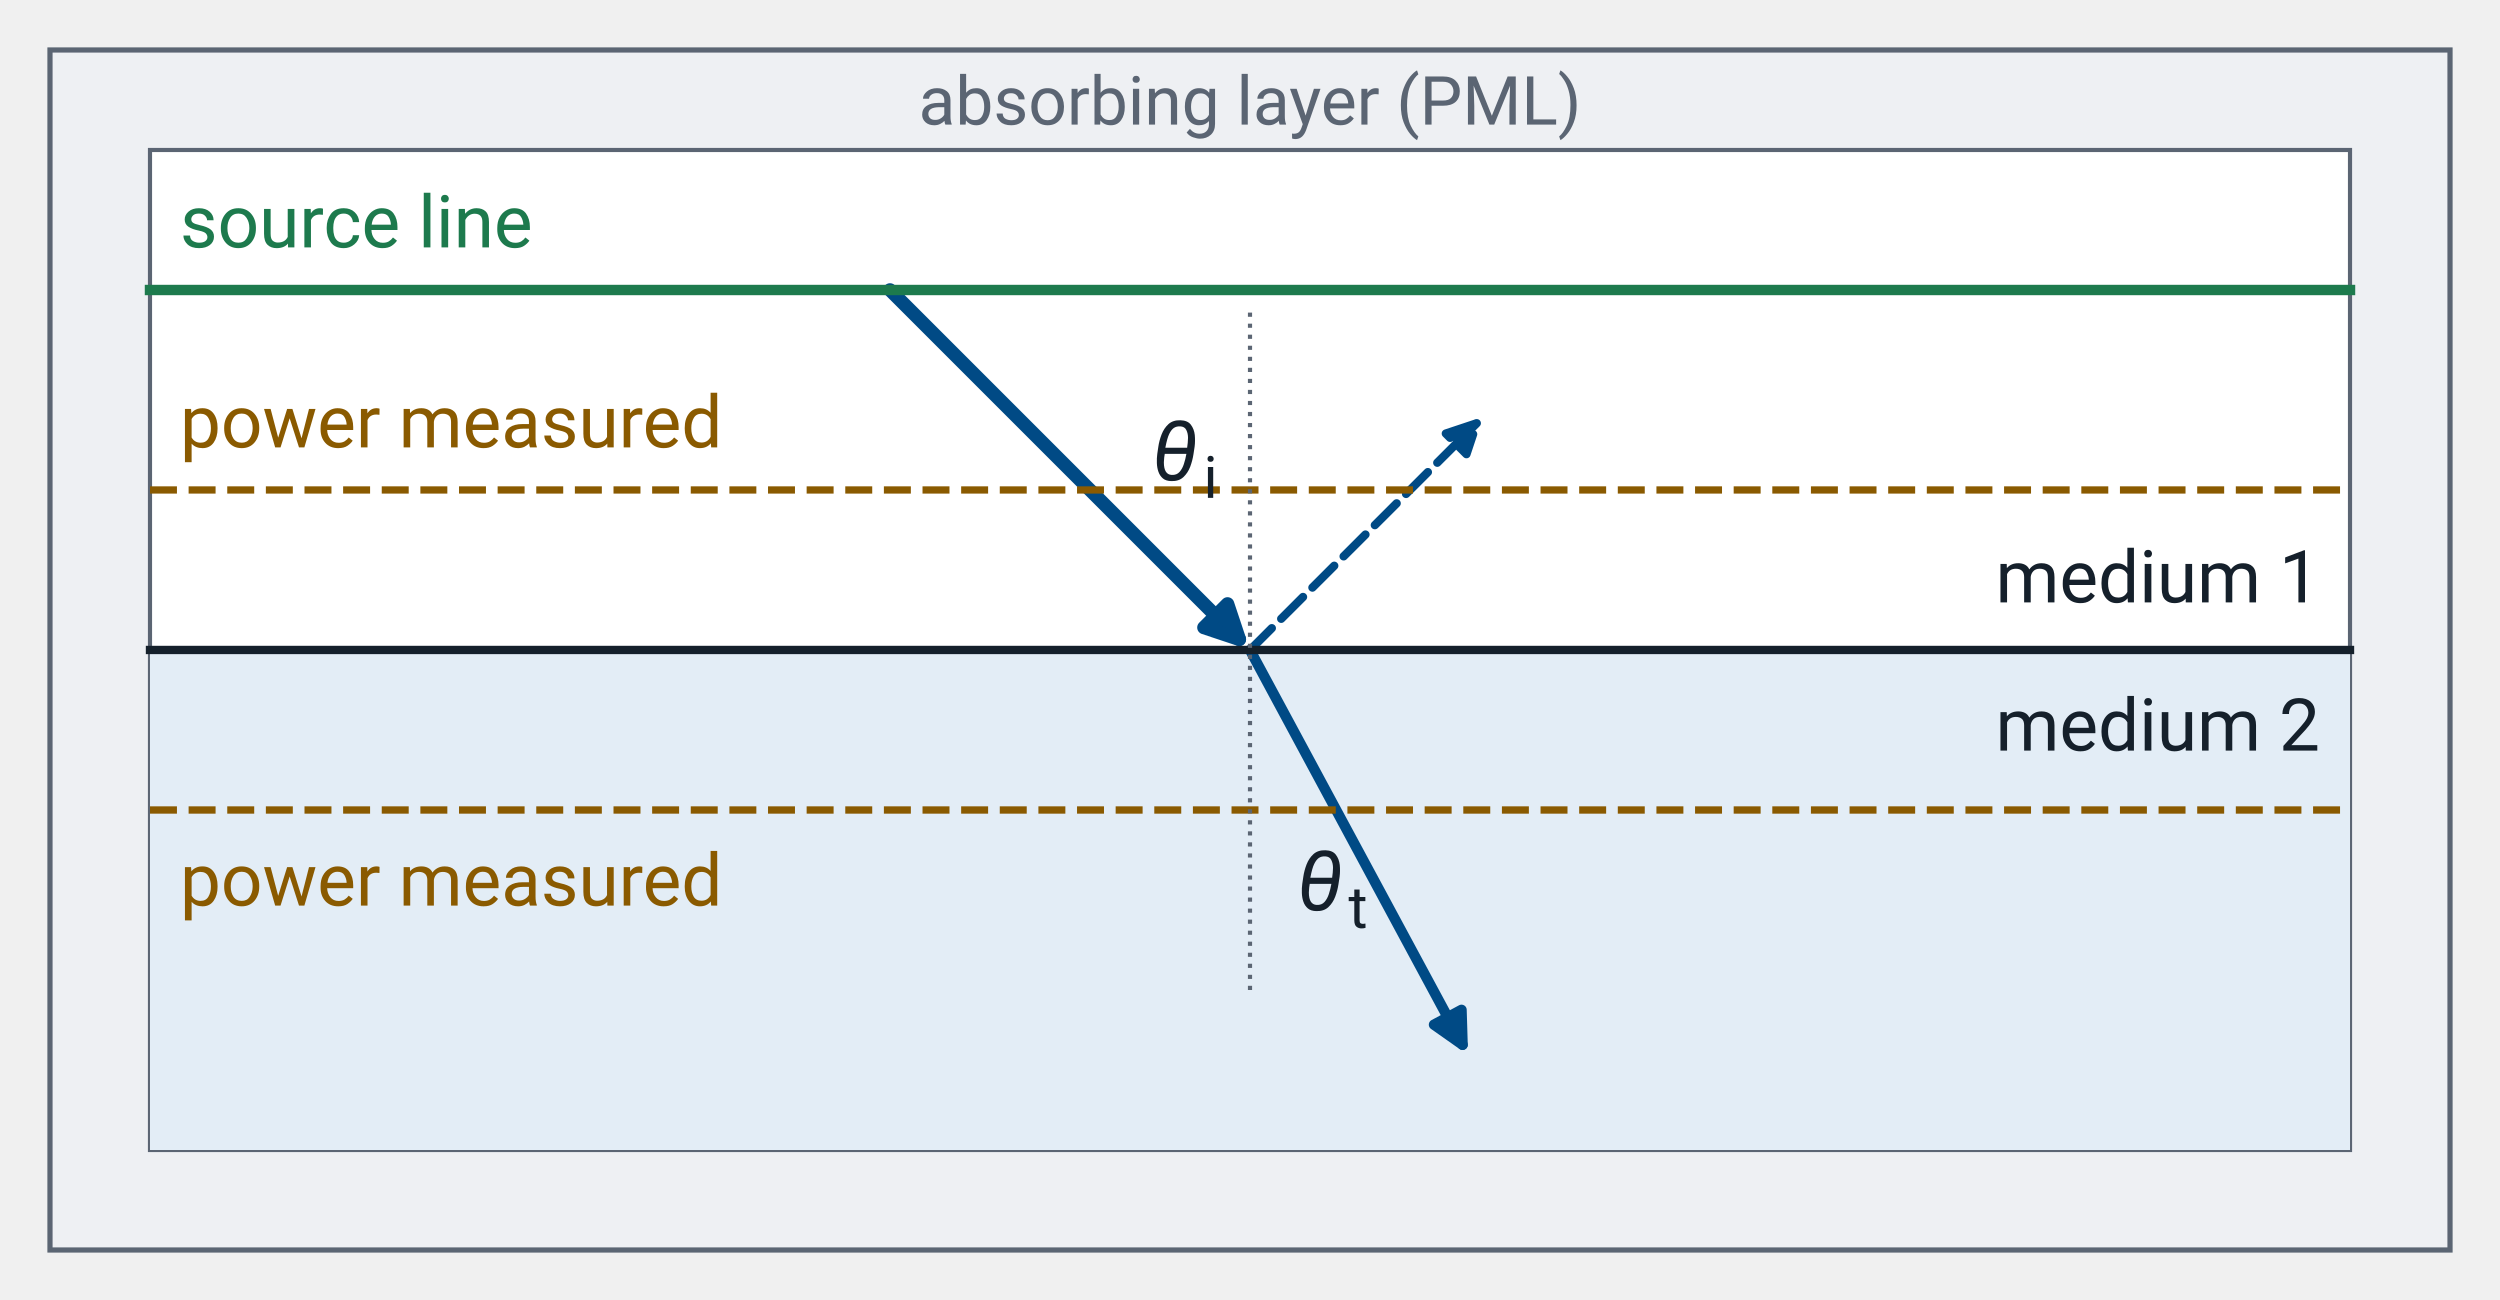
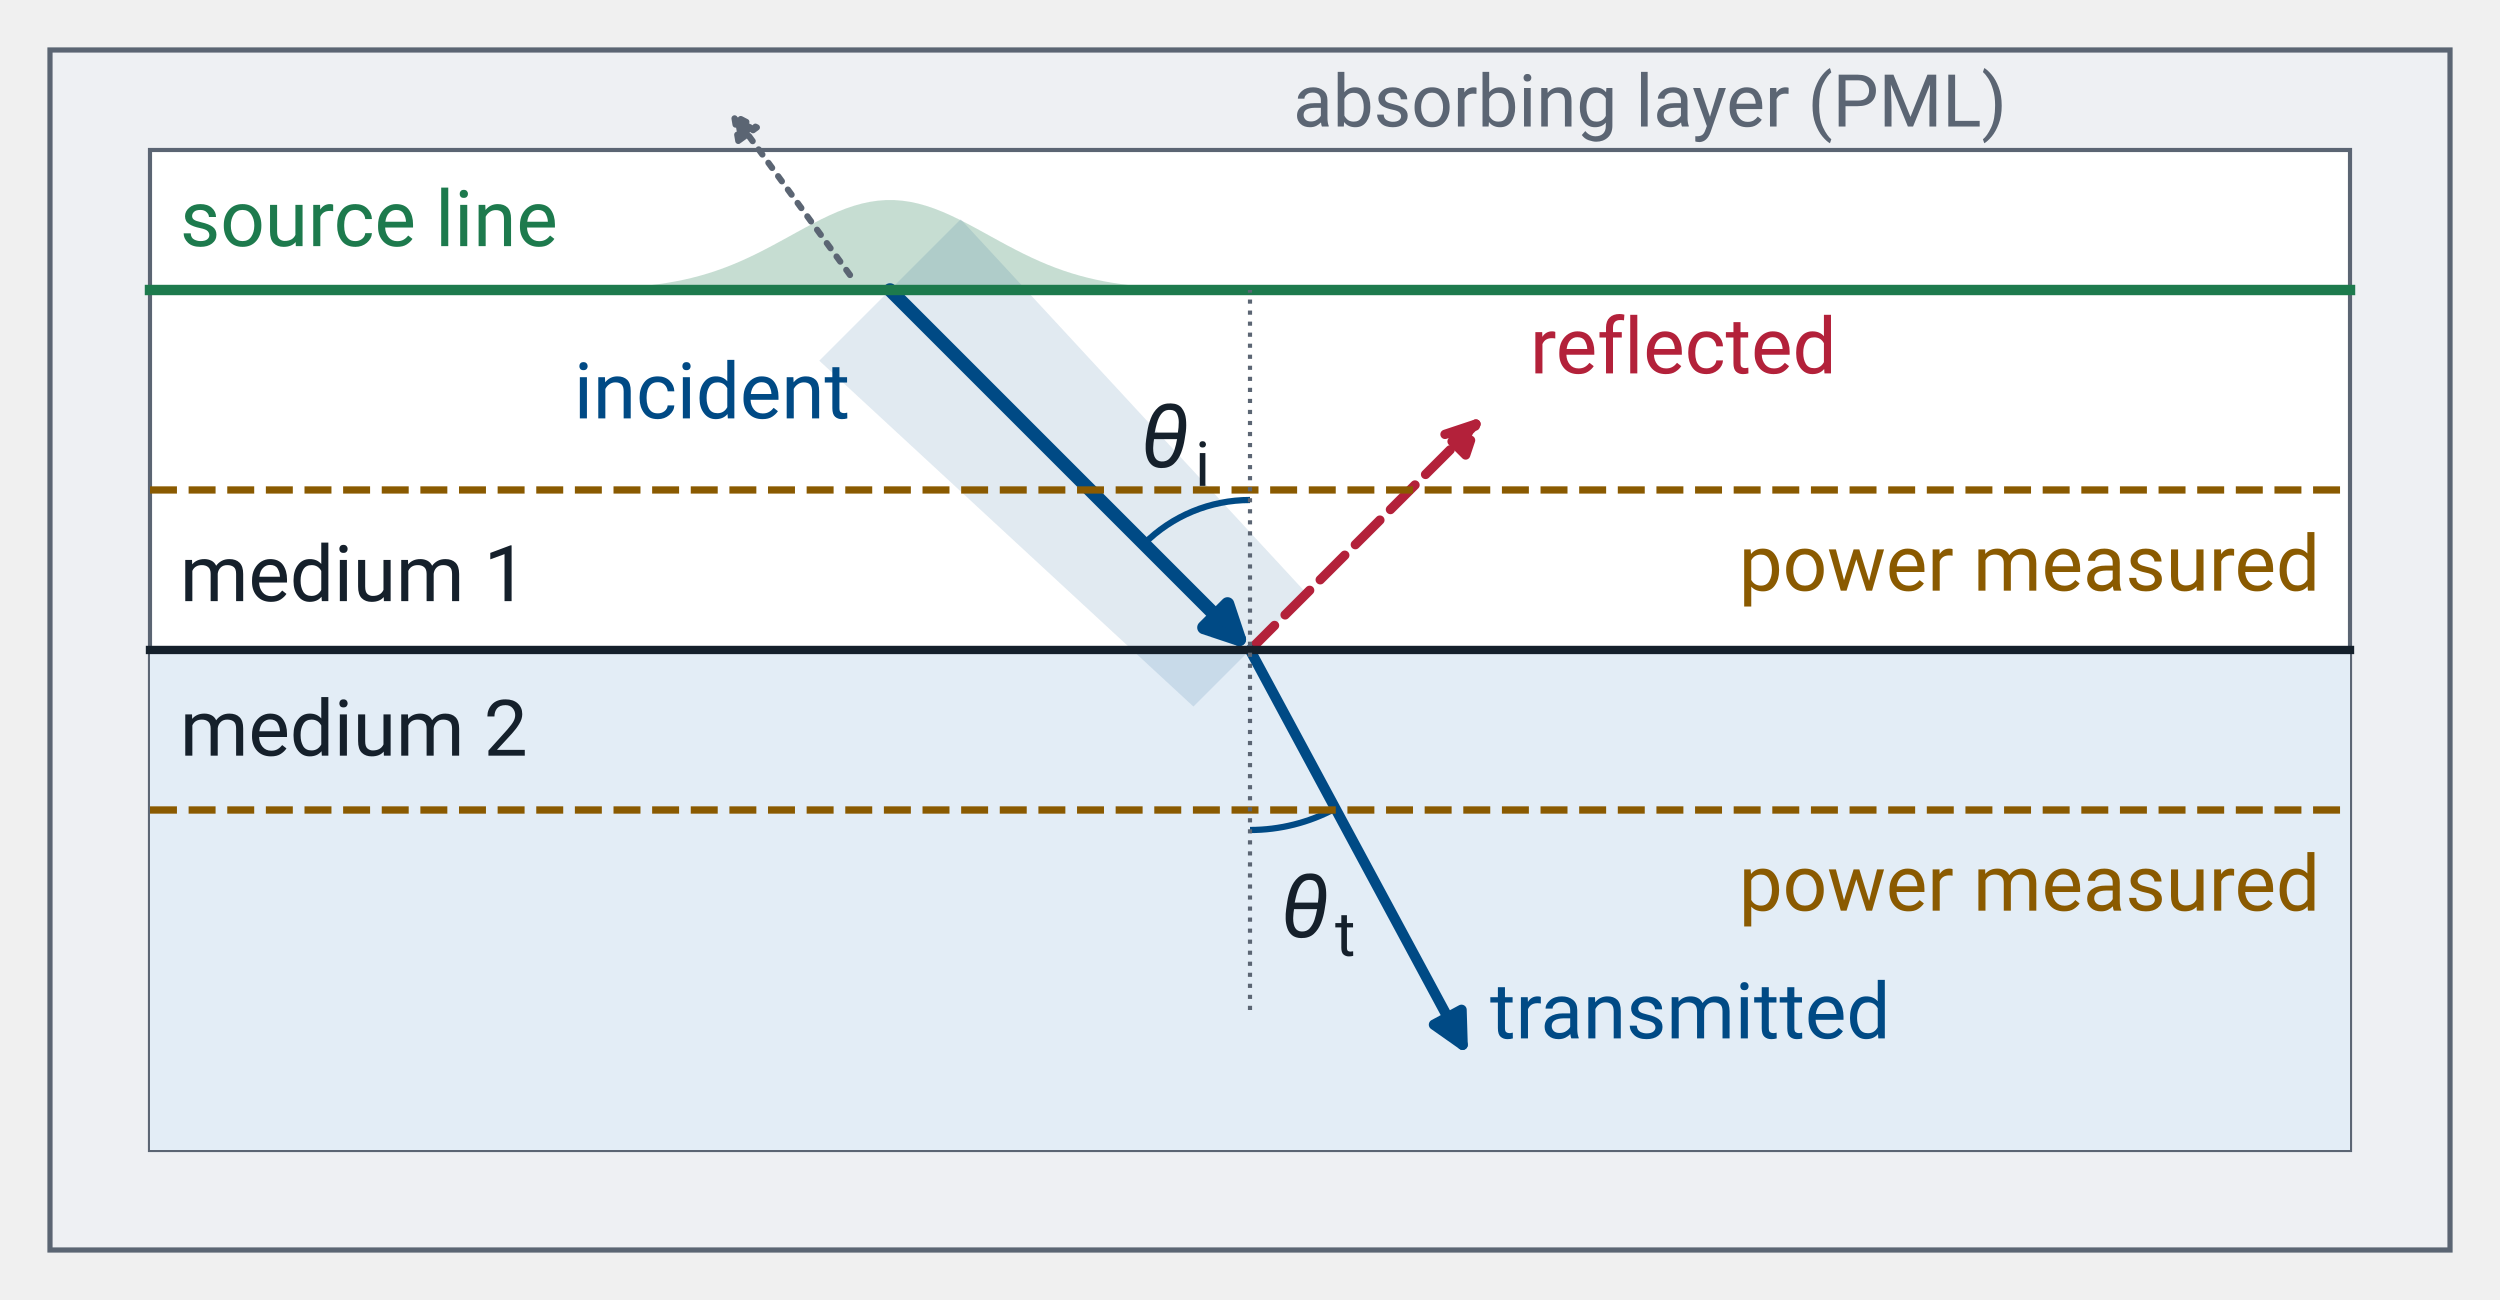
- <svg xmlns="http://www.w3.org/2000/svg" width="480.24pt" height="249.722pt" viewBox="0 0 480.24 249.722" version="1.1">
+ <svg xmlns="http://www.w3.org/2000/svg" xmlns:xlink="http://www.w3.org/1999/xlink" width="480.24pt" height="249.722pt" viewBox="0 0 480.24 249.722" version="1.1">
  <defs>
    <style type="text/css">*{stroke-linejoin: round; stroke-linecap: butt}</style>
  </defs>
  <g id="figure_1">
    <g id="patch_1">
      <path d="M 0 249.722  L 480.24 249.722  L 480.24 0  L 0 0  L 0 249.722  z " style="fill: none" />
    </g>
    <g id="axes_1">
      <g id="patch_2">
-         <path d="M 9.602 240.12  L 470.638 240.12  L 470.638 9.602  L 9.602 9.602  z " clip-path="url(#p9bc774c4b0)" style="fill: #eef0f3; stroke: #5b6573; stroke-linejoin: miter" />
+         <path d="M 9.602 240.12  L 470.638 240.12  L 470.638 9.602  L 9.602 9.602  z " clip-path="url(#p820948ac8b)" style="fill: #eef0f3; stroke: #5b6573; stroke-linejoin: miter" />
      </g>
      <g id="patch_3">
-         <path d="M 28.812 220.91  L 451.428 220.91  L 451.428 28.812  L 28.812 28.812  z " clip-path="url(#p9bc774c4b0)" style="fill: #ffffff; stroke: #5b6573; stroke-width: 0.8; stroke-linejoin: miter" />
+         <path d="M 28.812 220.91  L 451.428 220.91  L 451.428 28.812  L 28.812 28.812  z " clip-path="url(#p820948ac8b)" style="fill: #ffffff; stroke: #5b6573; stroke-width: 0.8; stroke-linejoin: miter" />
      </g>
      <g id="patch_4">
-         <path d="M 28.812 220.91  L 451.428 220.91  L 451.428 124.861  L 28.812 124.861  z " clip-path="url(#p9bc774c4b0)" style="fill: #e3edf6" />
+         <path d="M 28.812 220.91  L 451.428 220.91  L 451.428 124.861  L 28.812 124.861  z " clip-path="url(#p820948ac8b)" style="fill: #e3edf6" />
+       </g>
+       <g id="FillBetweenPolyCollection_1">
+         <defs>
+           <path id="m70562914d1" d="M 109.493 -194.109  L 109.493 -194.016  L 111.049 -194.016  L 112.606 -194.016  L 114.162 -194.016  L 115.718 -194.016  L 117.274 -194.016  L 118.831 -194.016  L 120.387 -194.016  L 121.943 -194.016  L 123.499 -194.016  L 125.056 -194.016  L 126.612 -194.016  L 128.168 -194.016  L 129.724 -194.016  L 131.28 -194.016  L 132.837 -194.016  L 134.393 -194.016  L 135.949 -194.016  L 137.505 -194.016  L 139.062 -194.016  L 140.618 -194.016  L 142.174 -194.016  L 143.73 -194.016  L 145.287 -194.016  L 146.843 -194.016  L 148.399 -194.016  L 149.955 -194.016  L 151.512 -194.016  L 153.068 -194.016  L 154.624 -194.016  L 156.18 -194.016  L 157.737 -194.016  L 159.293 -194.016  L 160.849 -194.016  L 162.405 -194.016  L 163.962 -194.016  L 165.518 -194.016  L 167.074 -194.016  L 168.63 -194.016  L 170.186 -194.016  L 171.743 -194.016  L 173.299 -194.016  L 174.855 -194.016  L 176.411 -194.016  L 177.968 -194.016  L 179.524 -194.016  L 181.08 -194.016  L 182.636 -194.016  L 184.193 -194.016  L 185.749 -194.016  L 187.305 -194.016  L 188.861 -194.016  L 190.418 -194.016  L 191.974 -194.016  L 193.53 -194.016  L 195.086 -194.016  L 196.643 -194.016  L 198.199 -194.016  L 199.755 -194.016  L 201.311 -194.016  L 202.868 -194.016  L 204.424 -194.016  L 205.98 -194.016  L 207.536 -194.016  L 209.092 -194.016  L 210.649 -194.016  L 212.205 -194.016  L 213.761 -194.016  L 215.317 -194.016  L 216.874 -194.016  L 218.43 -194.016  L 219.986 -194.016  L 221.542 -194.016  L 223.099 -194.016  L 224.655 -194.016  L 226.211 -194.016  L 227.767 -194.016  L 229.324 -194.016  L 230.88 -194.016  L 232.436 -194.016  L 232.436 -194.109  L 232.436 -194.109  L 230.88 -194.137  L 229.324 -194.172  L 227.767 -194.216  L 226.211 -194.271  L 224.655 -194.338  L 223.099 -194.42  L 221.542 -194.52  L 219.986 -194.64  L 218.43 -194.784  L 216.874 -194.954  L 215.317 -195.156  L 213.761 -195.39  L 212.205 -195.663  L 210.649 -195.976  L 209.092 -196.333  L 207.536 -196.737  L 205.98 -197.19  L 204.424 -197.694  L 202.868 -198.249  L 201.311 -198.856  L 199.755 -199.512  L 198.199 -200.217  L 196.643 -200.964  L 195.086 -201.75  L 193.53 -202.567  L 191.974 -203.408  L 190.418 -204.262  L 188.861 -205.119  L 187.305 -205.968  L 185.749 -206.796  L 184.193 -207.59  L 182.636 -208.337  L 181.08 -209.024  L 179.524 -209.64  L 177.968 -210.172  L 176.411 -210.61  L 174.855 -210.947  L 173.299 -211.175  L 171.743 -211.291  L 170.186 -211.291  L 168.63 -211.175  L 167.074 -210.947  L 165.518 -210.61  L 163.962 -210.172  L 162.405 -209.64  L 160.849 -209.024  L 159.293 -208.337  L 157.737 -207.59  L 156.18 -206.796  L 154.624 -205.968  L 153.068 -205.119  L 151.512 -204.262  L 149.955 -203.408  L 148.399 -202.567  L 146.843 -201.75  L 145.287 -200.964  L 143.73 -200.217  L 142.174 -199.512  L 140.618 -198.856  L 139.062 -198.249  L 137.505 -197.694  L 135.949 -197.19  L 134.393 -196.737  L 132.837 -196.333  L 131.28 -195.976  L 129.724 -195.663  L 128.168 -195.39  L 126.612 -195.156  L 125.056 -194.954  L 123.499 -194.784  L 121.943 -194.64  L 120.387 -194.52  L 118.831 -194.42  L 117.274 -194.338  L 115.718 -194.271  L 114.162 -194.216  L 112.606 -194.172  L 111.049 -194.137  L 109.493 -194.109  z " />
+         </defs>
+         <g clip-path="url(#p820948ac8b)">
+           <use xlink:href="#m70562914d1" x="0" y="249.722" style="fill: #1d7a4d; fill-opacity: 0.25" />
+         </g>
      </g>
      <g id="patch_5">
-         <path d="M 170.965 55.706  Q 205.542 90.283 238.065 122.806  " clip-path="url(#p9bc774c4b0)" style="fill: none; stroke: #004a85; stroke-width: 2.6; stroke-linecap: round" />
-         <path d="M 235.802 116.017  L 238.065 122.806  L 231.276 120.543  z " clip-path="url(#p9bc774c4b0)" style="fill: #004a85; stroke: #004a85; stroke-width: 2.6; stroke-linecap: round" />
+         <path d="M 184.548 42.122  L 250.987 113.994  L 229.253 135.728  L 157.381 69.289  z " clip-path="url(#p820948ac8b)" style="fill: #004a85; opacity: 0.12" />
      </g>
      <g id="patch_6">
-         <path d="M 240.12 124.861  Q 262.533 102.448 283.68 81.301  " clip-path="url(#p9bc774c4b0)" style="fill: none; stroke-dasharray: 5.92,2.56; stroke-dashoffset: 0; stroke: #004a85; stroke-width: 1.6; stroke-linecap: round" />
-         <path d="M 277.741 83.281  L 283.68 81.301  L 281.7 87.24  z " clip-path="url(#p9bc774c4b0)" style="fill: #004a85; stroke-dasharray: 5.92,2.56; stroke-dashoffset: 0; stroke: #004a85; stroke-width: 1.6; stroke-linecap: round" />
+         <path d="M 170.965 55.706  Q 205.542 90.283 238.065 122.806  " clip-path="url(#p820948ac8b)" style="fill: none; stroke: #004a85; stroke-width: 2.6; stroke-linecap: round" />
+         <path d="M 235.802 116.017  L 238.065 122.806  L 231.276 120.543  z " clip-path="url(#p820948ac8b)" style="fill: #004a85; stroke: #004a85; stroke-width: 2.6; stroke-linecap: round" />
      </g>
      <g id="patch_7">
-         <path d="M 240.12 124.861  Q 261.066 163.763 280.953 200.696  " clip-path="url(#p9bc774c4b0)" style="fill: none; stroke: #004a85; stroke-width: 2; stroke-linecap: round" />
-         <path d="M 280.75 193.991  L 280.953 200.696  L 275.467 196.835  z " clip-path="url(#p9bc774c4b0)" style="fill: #004a85; stroke: #004a85; stroke-width: 2; stroke-linecap: round" />
+         <path d="M 240.12 124.861  Q 262.533 102.448 283.522 81.459  " clip-path="url(#p820948ac8b)" style="fill: none; stroke-dasharray: 6.66,2.88; stroke-dashoffset: 0; stroke: #b3213a; stroke-width: 1.8; stroke-linecap: round" />
+         <path d="M 277.583 83.439  L 283.522 81.459  L 281.542 87.398  z " clip-path="url(#p820948ac8b)" style="fill: #b3213a; stroke-dasharray: 6.66,2.88; stroke-dashoffset: 0; stroke: #b3213a; stroke-width: 1.8; stroke-linecap: round" />
+       </g>
+       <g id="patch_8">
+         <path d="M 240.12 124.861  Q 261.066 163.763 280.953 200.696  " clip-path="url(#p820948ac8b)" style="fill: none; stroke: #004a85; stroke-width: 2; stroke-linecap: round" />
+         <path d="M 280.75 193.991  L 280.953 200.696  L 275.467 196.835  z " clip-path="url(#p820948ac8b)" style="fill: #004a85; stroke: #004a85; stroke-width: 2; stroke-linecap: round" />
+       </g>
+       <g id="patch_9">
+         <path d="M 163.281 52.824  Q 151.755 36.976 141.018 22.213  " clip-path="url(#p820948ac8b)" style="fill: none; stroke-dasharray: 1.2,1.98; stroke-dashoffset: 0; stroke: #5b6573; stroke-width: 1.2; stroke-linecap: round" />
+         <path d="M 141.827 27.065  L 141.018 22.213  L 145.385 24.477  z " clip-path="url(#p820948ac8b)" style="fill: #5b6573; stroke-dasharray: 1.2,1.98; stroke-dashoffset: 0; stroke: #5b6573; stroke-width: 1.2; stroke-linecap: round" />
+       </g>
+       <g id="patch_10">
+         <path d="M 240.12 96.046  C 236.336 96.046 232.589 96.792 229.093 98.24  C 225.597 99.688 222.421 101.81 219.745 104.486  " clip-path="url(#p820948ac8b)" style="fill: none; stroke: #004a85; stroke-width: 1.2; stroke-linejoin: miter" />
+       </g>
+       <g id="patch_11">
+         <path d="M 240.12 159.439  C 242.97 159.439 245.809 159.086 248.573 158.39  C 251.337 157.693 254.003 156.657 256.513 155.306  " clip-path="url(#p820948ac8b)" style="fill: none; stroke: #004a85; stroke-width: 1.2; stroke-linejoin: miter" />
      </g>
      <g id="line2d_1">
-         <path d="M 28.812 124.861  L 451.428 124.861  " clip-path="url(#p9bc774c4b0)" style="fill: none; stroke: #15202b; stroke-width: 1.6; stroke-linecap: square" />
+         <path d="M 28.812 124.861  L 451.428 124.861  " clip-path="url(#p820948ac8b)" style="fill: none; stroke: #15202b; stroke-width: 1.6; stroke-linecap: square" />
      </g>
      <g id="line2d_2">
-         <path d="M 28.812 55.706  L 451.428 55.706  " clip-path="url(#p9bc774c4b0)" style="fill: none; stroke: #1d7a4d; stroke-width: 2; stroke-linecap: square" />
+         <path d="M 28.812 55.706  L 451.428 55.706  " clip-path="url(#p820948ac8b)" style="fill: none; stroke: #1d7a4d; stroke-width: 2; stroke-linecap: square" />
      </g>
      <g id="line2d_3">
-         <path d="M 28.812 94.125  L 451.428 94.125  " clip-path="url(#p9bc774c4b0)" style="fill: none; stroke-dasharray: 5.18,2.24; stroke-dashoffset: 0; stroke: #8a5a00; stroke-width: 1.4" />
+         <path d="M 28.812 94.125  L 451.428 94.125  " clip-path="url(#p820948ac8b)" style="fill: none; stroke-dasharray: 5.18,2.24; stroke-dashoffset: 0; stroke: #8a5a00; stroke-width: 1.4" />
      </g>
      <g id="line2d_4">
-         <path d="M 28.812 155.597  L 451.428 155.597  " clip-path="url(#p9bc774c4b0)" style="fill: none; stroke-dasharray: 5.18,2.24; stroke-dashoffset: 0; stroke: #8a5a00; stroke-width: 1.4" />
+         <path d="M 28.812 155.597  L 451.428 155.597  " clip-path="url(#p820948ac8b)" style="fill: none; stroke-dasharray: 5.18,2.24; stroke-dashoffset: 0; stroke: #8a5a00; stroke-width: 1.4" />
      </g>
      <g id="line2d_5">
-         <path d="M 240.12 190.174  L 240.12 59.548  " clip-path="url(#p9bc774c4b0)" style="fill: none; stroke-dasharray: 0.8,1.32; stroke-dashoffset: 0; stroke: #5b6573; stroke-width: 0.8" />
+         <path d="M 240.12 194.016  L 240.12 55.706  " clip-path="url(#p820948ac8b)" style="fill: none; stroke-dasharray: 0.8,1.32; stroke-dashoffset: 0; stroke: #5b6573; stroke-width: 0.8" />
      </g>
      <g id="text_1">
-         <text style="font-style: italic; font-size: 16px; font-family:'Source Sans Pro', 'Segoe UI', Roboto, Helvetica, Arial, sans-serif; text-anchor: middle; fill: #15202b" x="225.713" y="92.262" transform="rotate(-0 225.7126 92.26162)">θ</text>
+         <text style="font-style: italic; font-size: 17px; font-family:'Source Sans Pro', 'Segoe UI', Roboto, Helvetica, Arial, sans-serif; text-anchor: middle; fill: #15202b" x="223.792" y="89.744" transform="rotate(-0 223.7916 89.74392)">θ</text>
      </g>
      <g id="text_2">
-         <text style="font-size: 11.2px; font-family:'Source Sans Pro', 'Segoe UI', Roboto, Helvetica, Arial, sans-serif; text-anchor: start; fill: #15202b" x="231.177" y="95.636" transform="rotate(-0 231.1767 95.63553)">i</text>
+         <text style="font-size: 11.9px; font-family:'Source Sans Pro', 'Segoe UI', Roboto, Helvetica, Arial, sans-serif; text-anchor: start; fill: #15202b" x="229.565" y="93.329" transform="rotate(-0 229.5651 93.32869)">i</text>
      </g>
      <g id="text_3">
-         <text style="font-style: italic; font-size: 16px; font-family:'Source Sans Pro', 'Segoe UI', Roboto, Helvetica, Arial, sans-serif; text-anchor: middle; fill: #15202b" x="253.567" y="174.864" transform="rotate(-0 253.5669 174.8639)">θ</text>
+         <text style="font-style: italic; font-size: 17px; font-family:'Source Sans Pro', 'Segoe UI', Roboto, Helvetica, Arial, sans-serif; text-anchor: middle; fill: #15202b" x="250.685" y="180.03" transform="rotate(-0 250.6854 180.0301)">θ</text>
      </g>
      <g id="text_4">
-         <text style="font-size: 11.2px; font-family:'Source Sans Pro', 'Segoe UI', Roboto, Helvetica, Arial, sans-serif; text-anchor: start; fill: #15202b" x="259.031" y="178.238" transform="rotate(-0 259.0309 178.2378)">t</text>
+         <text style="font-size: 11.9px; font-family:'Source Sans Pro', 'Segoe UI', Roboto, Helvetica, Arial, sans-serif; text-anchor: start; fill: #15202b" x="256.459" y="183.615" transform="rotate(-0 256.4588 183.6149)">t</text>
      </g>
      <g id="text_5">
-         <text style="font-size: 14px; font-family:'Source Sans Pro', 'Segoe UI', Roboto, Helvetica, Arial, sans-serif; text-anchor: end; fill: #15202b" x="445.665" y="115.721" transform="rotate(-0 445.6652 115.7211)">medium 1</text>
+         <text style="font-size: 15px; font-family:'Source Sans Pro', 'Segoe UI', Roboto, Helvetica, Arial, sans-serif; text-anchor: end; fill: #004a85" x="163.281" y="80.372" transform="rotate(-0 163.2807 80.37195)">incident</text>
      </g>
      <g id="text_6">
-         <text style="font-size: 14px; font-family:'Source Sans Pro', 'Segoe UI', Roboto, Helvetica, Arial, sans-serif; text-anchor: end; fill: #15202b" x="445.665" y="144.186" transform="rotate(-0 445.6652 144.1864)">medium 2</text>
+         <text style="font-size: 15px; font-family:'Source Sans Pro', 'Segoe UI', Roboto, Helvetica, Arial, sans-serif; text-anchor: start; fill: #b3213a" x="293.908" y="71.728" transform="rotate(-0 293.9075 71.72753)">reflected</text>
      </g>
      <g id="text_7">
-         <text style="font-size: 14px; font-family:'Source Sans Pro', 'Segoe UI', Roboto, Helvetica, Arial, sans-serif; text-anchor: start; fill: #1d7a4d" x="34.575" y="47.526" transform="rotate(-0 34.57475 47.52616)">source line</text>
+         <text style="font-size: 15px; font-family:'Source Sans Pro', 'Segoe UI', Roboto, Helvetica, Arial, sans-serif; text-anchor: start; fill: #004a85" x="286.224" y="199.473" transform="rotate(-0 286.2236 199.4729)">transmitted</text>
      </g>
      <g id="text_8">
-         <text style="font-size: 14px; font-family:'Source Sans Pro', 'Segoe UI', Roboto, Helvetica, Arial, sans-serif; text-anchor: start; fill: #8a5a00" x="34.575" y="85.946" transform="rotate(-0 34.57475 85.94583)">power measured</text>
+         <text style="font-size: 15px; font-family:'Source Sans Pro', 'Segoe UI', Roboto, Helvetica, Arial, sans-serif; text-anchor: start; fill: #15202b" x="34.575" y="115.48" transform="rotate(-0 34.57475 115.4799)">medium 1</text>
      </g>
      <g id="text_9">
-         <text style="font-size: 14px; font-family:'Source Sans Pro', 'Segoe UI', Roboto, Helvetica, Arial, sans-serif; text-anchor: start; fill: #8a5a00" x="34.575" y="173.962" transform="rotate(-0 34.57475 173.9617)">power measured</text>
+         <text style="font-size: 15px; font-family:'Source Sans Pro', 'Segoe UI', Roboto, Helvetica, Arial, sans-serif; text-anchor: start; fill: #15202b" x="34.575" y="145.155" transform="rotate(-0 34.57475 145.1552)">medium 2</text>
      </g>
      <g id="text_10">
-         <text style="font-size: 13px; font-family:'Source Sans Pro', 'Segoe UI', Roboto, Helvetica, Arial, sans-serif; text-anchor: middle; fill: #5b6573" x="240.12" y="23.936" transform="rotate(-0 240.12 23.93589)">absorbing layer (PML)</text>
+         <text style="font-size: 15px; font-family:'Source Sans Pro', 'Segoe UI', Roboto, Helvetica, Arial, sans-serif; text-anchor: start; fill: #1d7a4d" x="34.575" y="47.285" transform="rotate(-0 34.57475 47.28495)">source line</text>
+       </g>
+       <g id="text_11">
+         <text style="font-size: 15px; font-family:'Source Sans Pro', 'Segoe UI', Roboto, Helvetica, Arial, sans-serif; text-anchor: end; fill: #8a5a00" x="445.665" y="113.459" transform="rotate(-0 445.6652 113.459)">power measured</text>
+       </g>
+       <g id="text_12">
+         <text style="font-size: 15px; font-family:'Source Sans Pro', 'Segoe UI', Roboto, Helvetica, Arial, sans-serif; text-anchor: end; fill: #8a5a00" x="445.665" y="174.93" transform="rotate(-0 445.6652 174.9304)">power measured</text>
+       </g>
+       <g id="text_13">
+         <text style="font-size: 14px; font-family:'Source Sans Pro', 'Segoe UI', Roboto, Helvetica, Arial, sans-serif; text-anchor: middle; fill: #5b6573" x="316.959" y="24.3" transform="rotate(-0 316.9593 24.29966)">absorbing layer (PML)</text>
      </g>
    </g>
  </g>
  <defs>
-     <clipPath id="p9bc774c4b0">
+     <clipPath id="p820948ac8b">
      <rect x="5.76" y="5.76" width="468.72" height="238.202" />
    </clipPath>
  </defs>
</svg>
